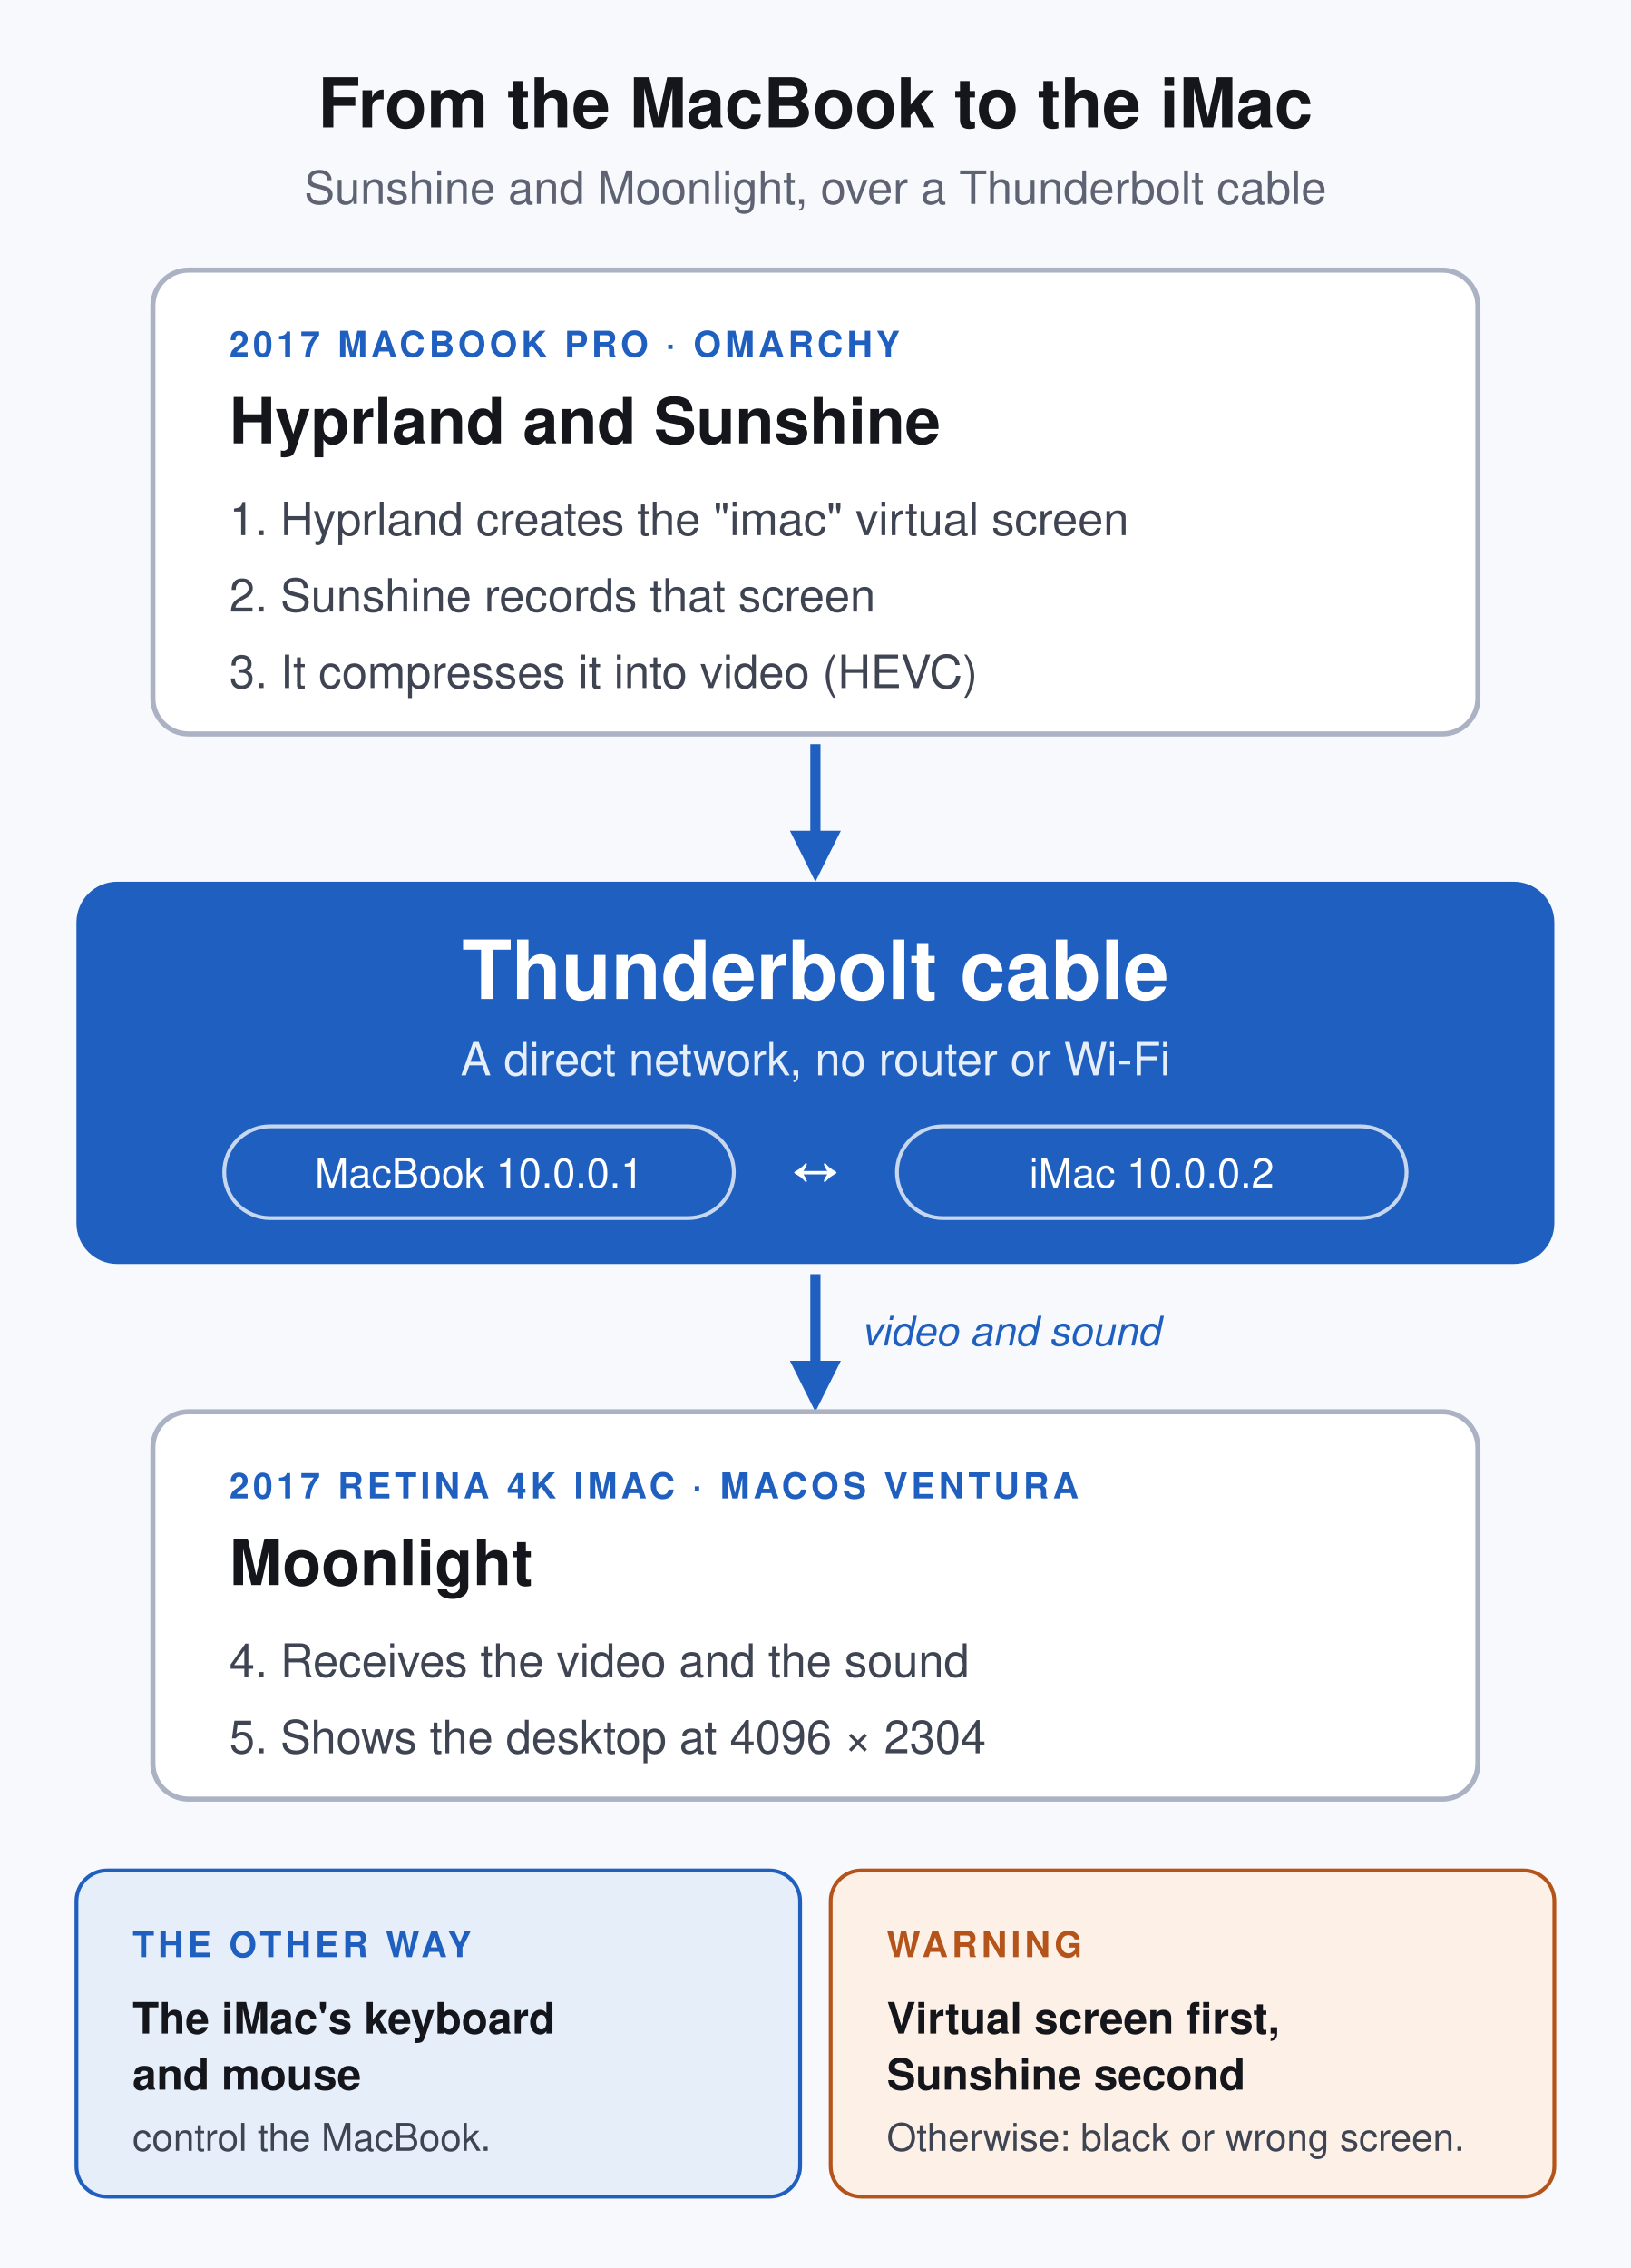
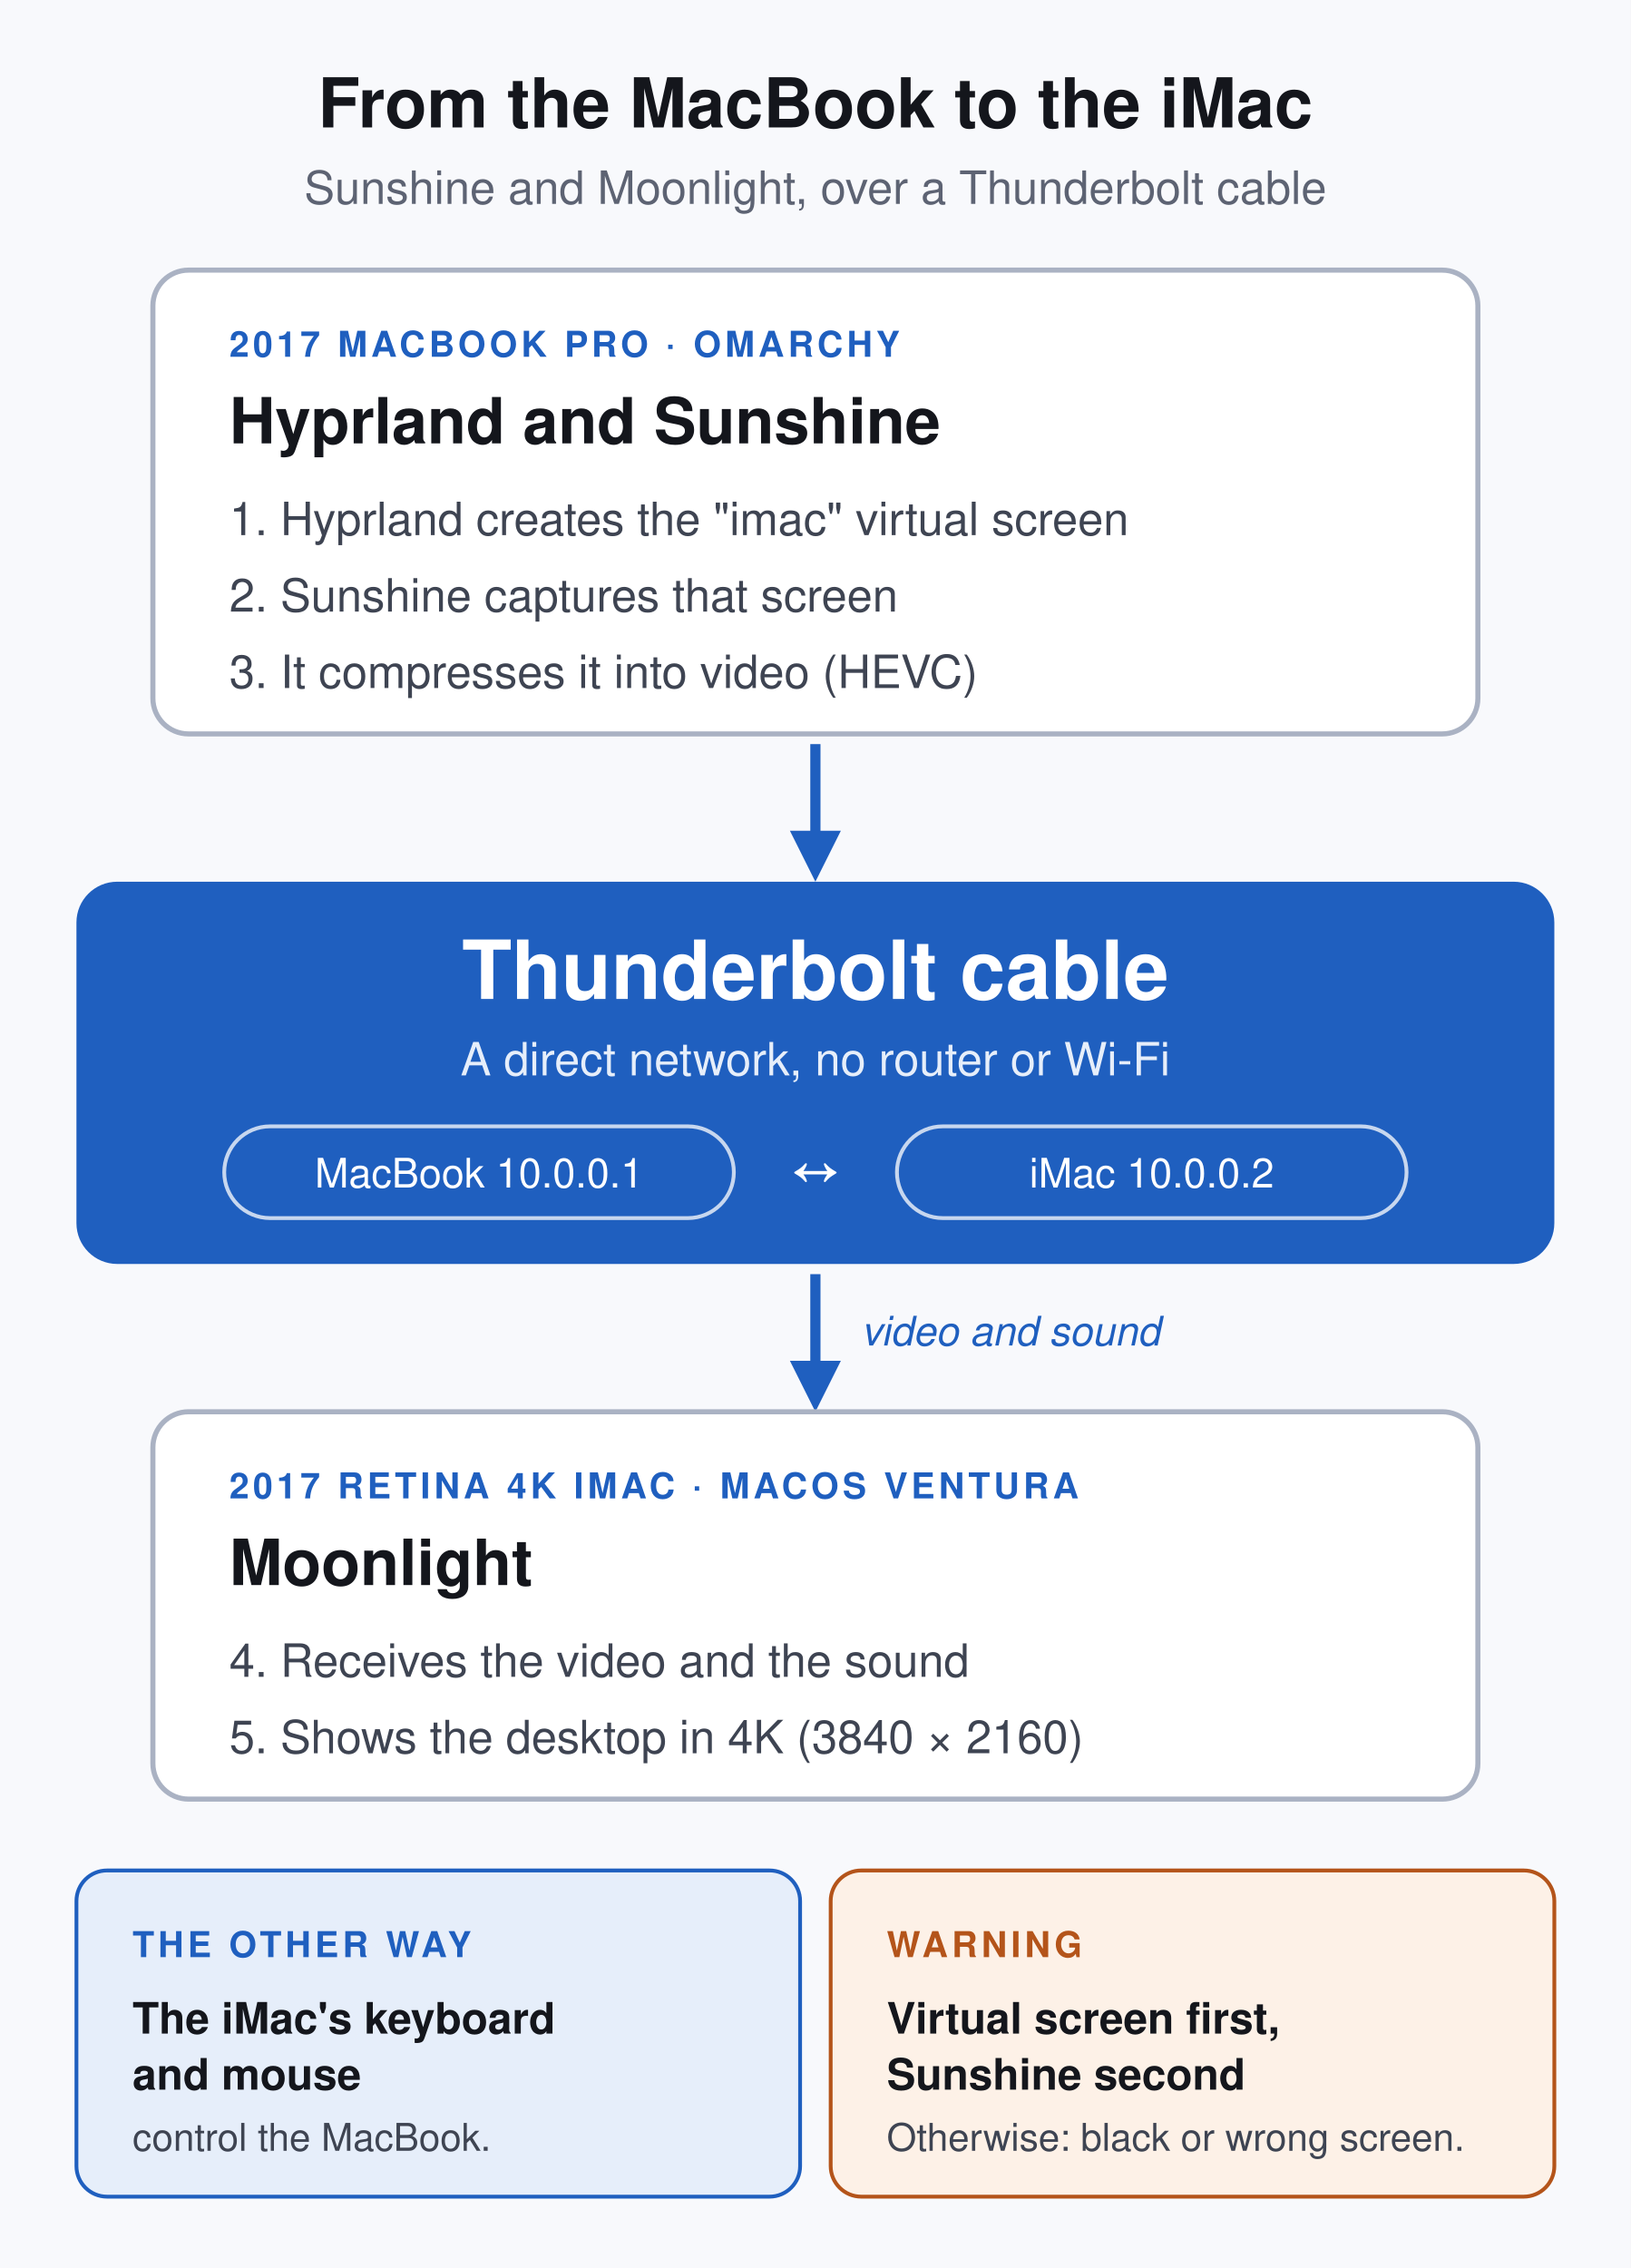
<svg xmlns="http://www.w3.org/2000/svg" viewBox="0 0 640 890" width="640" height="890" role="img" aria-labelledby="title desc" font-family="Helvetica, Arial, sans-serif">
  <defs>
    <marker id="arrow" viewBox="0 0 10 10" refX="5" refY="5" markerWidth="5" markerHeight="5" orient="auto-start-reverse">
      <path d="M0 0 L10 5 L0 10 z" fill="#1f5fbf" />
    </marker>
  </defs>
  <rect width="640" height="890" fill="#f8f9fc" />
  <text x="320" y="50" text-anchor="middle" font-size="27" font-weight="700" fill="#14161c">From the MacBook to the iMac</text>
  <text x="320" y="80" text-anchor="middle" font-size="18" fill="#5d6373">Sunshine and Moonlight, over a Thunderbolt cable</text>
  <rect x="60" y="106" width="520" height="182" rx="14" fill="#ffffff" stroke="#aab2c3" stroke-width="2" />
  <text x="90" y="140" font-size="14" font-weight="700" letter-spacing="1.5" fill="#1f5fbf">2017 MACBOOK PRO · OMARCHY</text>
  <text x="90" y="174" font-size="25" font-weight="700" fill="#14161c">Hyprland and Sunshine</text>
  <text x="90" y="210" font-size="18" fill="#3e4452">1. Hyprland creates the "imac" virtual screen</text>
-   <text x="90" y="240" font-size="18" fill="#3e4452">2. Sunshine records that screen</text>
+   <text x="90" y="240" font-size="18" fill="#3e4452">2. Sunshine captures that screen</text>
  <text x="90" y="270" font-size="18" fill="#3e4452">3. It compresses it into video (HEVC)</text>
  <line x1="320" y1="292" x2="320" y2="336" stroke="#1f5fbf" stroke-width="4" marker-end="url(#arrow)" />
  <rect x="30" y="346" width="580" height="150" rx="16" fill="#1f5fbf" />
  <text x="320" y="392" text-anchor="middle" font-size="32" font-weight="700" fill="#ffffff">Thunderbolt cable</text>
  <text x="320" y="422" text-anchor="middle" font-size="18" fill="#e6eefa">A direct network, no router or Wi-Fi</text>
  <rect x="88" y="442" width="200" height="36" rx="18" fill="none" stroke="#ffffff" stroke-opacity="0.75" stroke-width="1.5" />
  <text x="188" y="466" text-anchor="middle" font-size="16" fill="#ffffff">MacBook 10.0.0.1</text>
  <text x="320" y="467" text-anchor="middle" font-size="22" fill="#ffffff">↔</text>
  <rect x="352" y="442" width="200" height="36" rx="18" fill="none" stroke="#ffffff" stroke-opacity="0.75" stroke-width="1.5" />
  <text x="452" y="466" text-anchor="middle" font-size="16" fill="#ffffff">iMac 10.0.0.2</text>
  <line x1="320" y1="500" x2="320" y2="544" stroke="#1f5fbf" stroke-width="4" marker-end="url(#arrow)" />
  <text x="338" y="528" font-size="16" font-style="italic" fill="#1f5fbf">video and sound</text>
  <rect x="60" y="554" width="520" height="152" rx="14" fill="#ffffff" stroke="#aab2c3" stroke-width="2" />
  <text x="90" y="588" font-size="14" font-weight="700" letter-spacing="1.5" fill="#1f5fbf">2017 RETINA 4K IMAC · MACOS VENTURA</text>
  <text x="90" y="622" font-size="25" font-weight="700" fill="#14161c">Moonlight</text>
  <text x="90" y="658" font-size="18" fill="#3e4452">4. Receives the video and the sound</text>
-   <text x="90" y="688" font-size="18" fill="#3e4452">5. Shows the desktop at 4096 × 2304</text>
+   <text x="90" y="688" font-size="18" fill="#3e4452">5. Shows the desktop in 4K (3840 × 2160)</text>
  <rect x="30" y="734" width="284" height="128" rx="12" fill="#e6eefa" stroke="#1f5fbf" stroke-width="1.5" />
  <text x="52" y="768" font-size="14" font-weight="700" letter-spacing="1.5" fill="#1f5fbf">THE OTHER WAY</text>
  <text x="52" y="798" font-size="17" font-weight="700" fill="#14161c">The iMac's keyboard</text>
  <text x="52" y="820" font-size="17" font-weight="700" fill="#14161c">and mouse</text>
  <text x="52" y="844" font-size="15" fill="#3e4452">control the MacBook.</text>
  <rect x="326" y="734" width="284" height="128" rx="12" fill="#fdf1e7" stroke="#b4541a" stroke-width="1.5" />
  <text x="348" y="768" font-size="14" font-weight="700" letter-spacing="1.5" fill="#b4541a">WARNING</text>
  <text x="348" y="798" font-size="17" font-weight="700" fill="#14161c">Virtual screen first,</text>
  <text x="348" y="820" font-size="17" font-weight="700" fill="#14161c">Sunshine second</text>
  <text x="348" y="844" font-size="15" fill="#3e4452">Otherwise: black or wrong screen.</text>
</svg>
